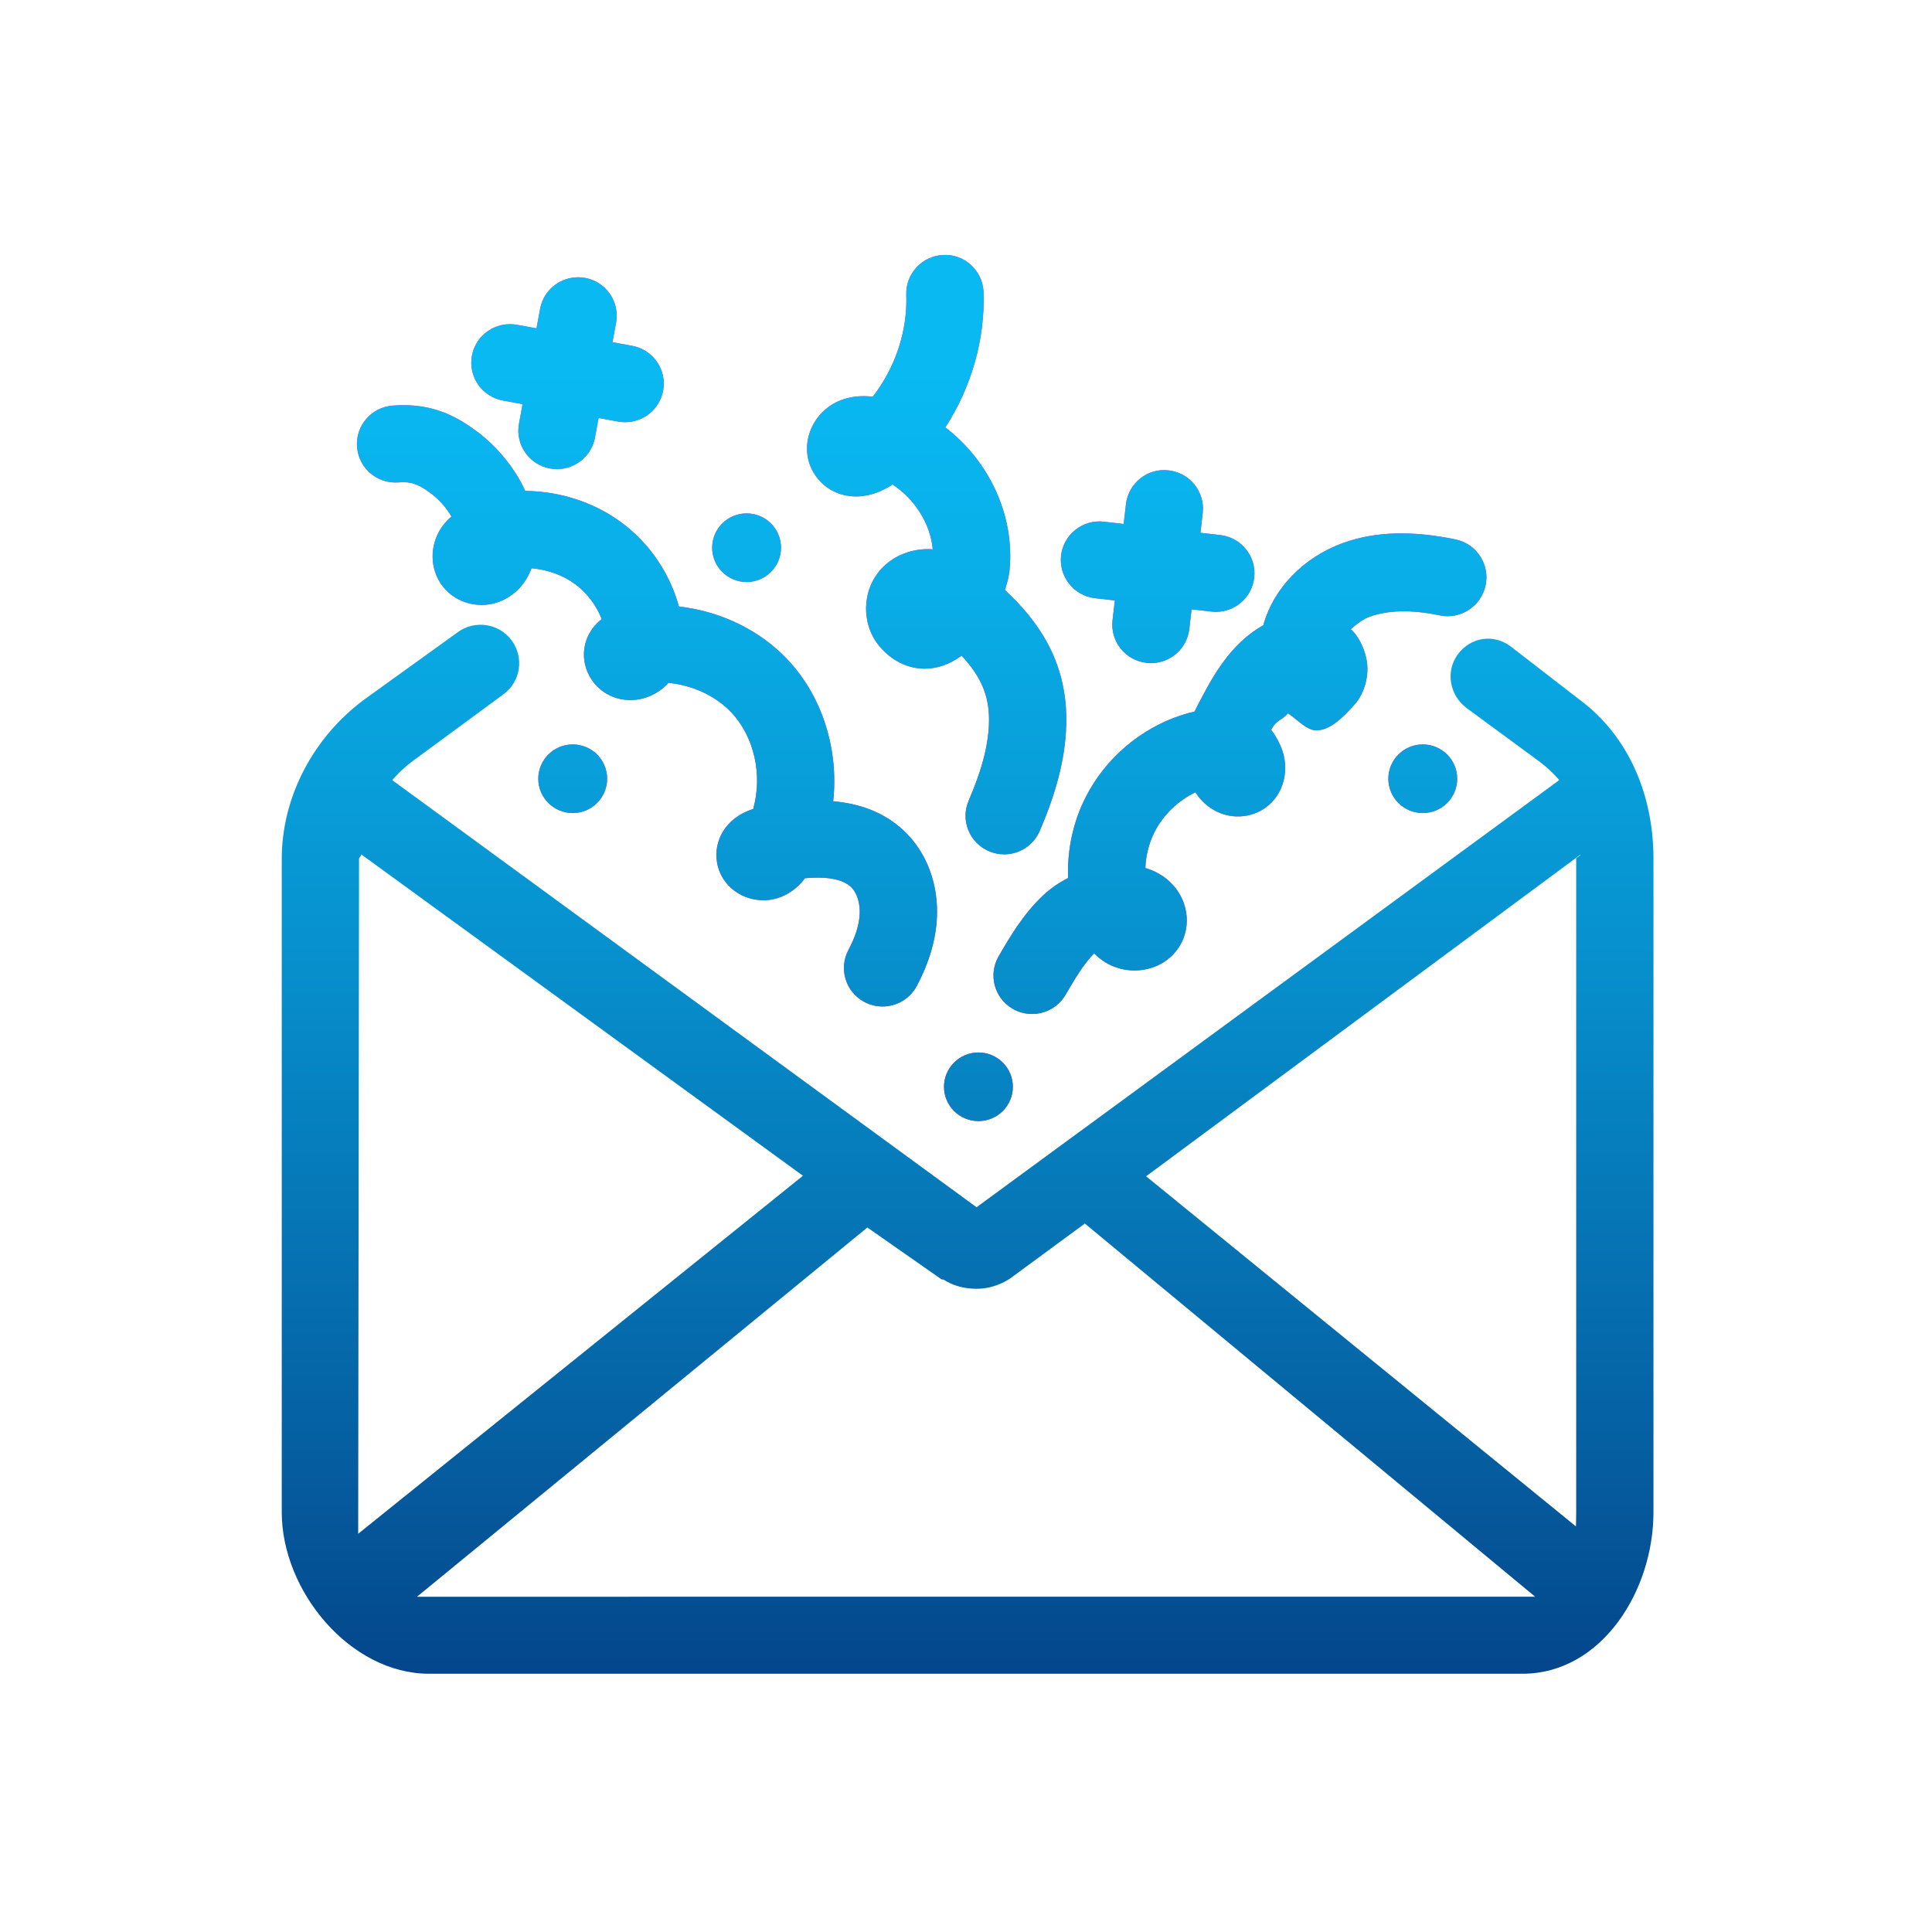
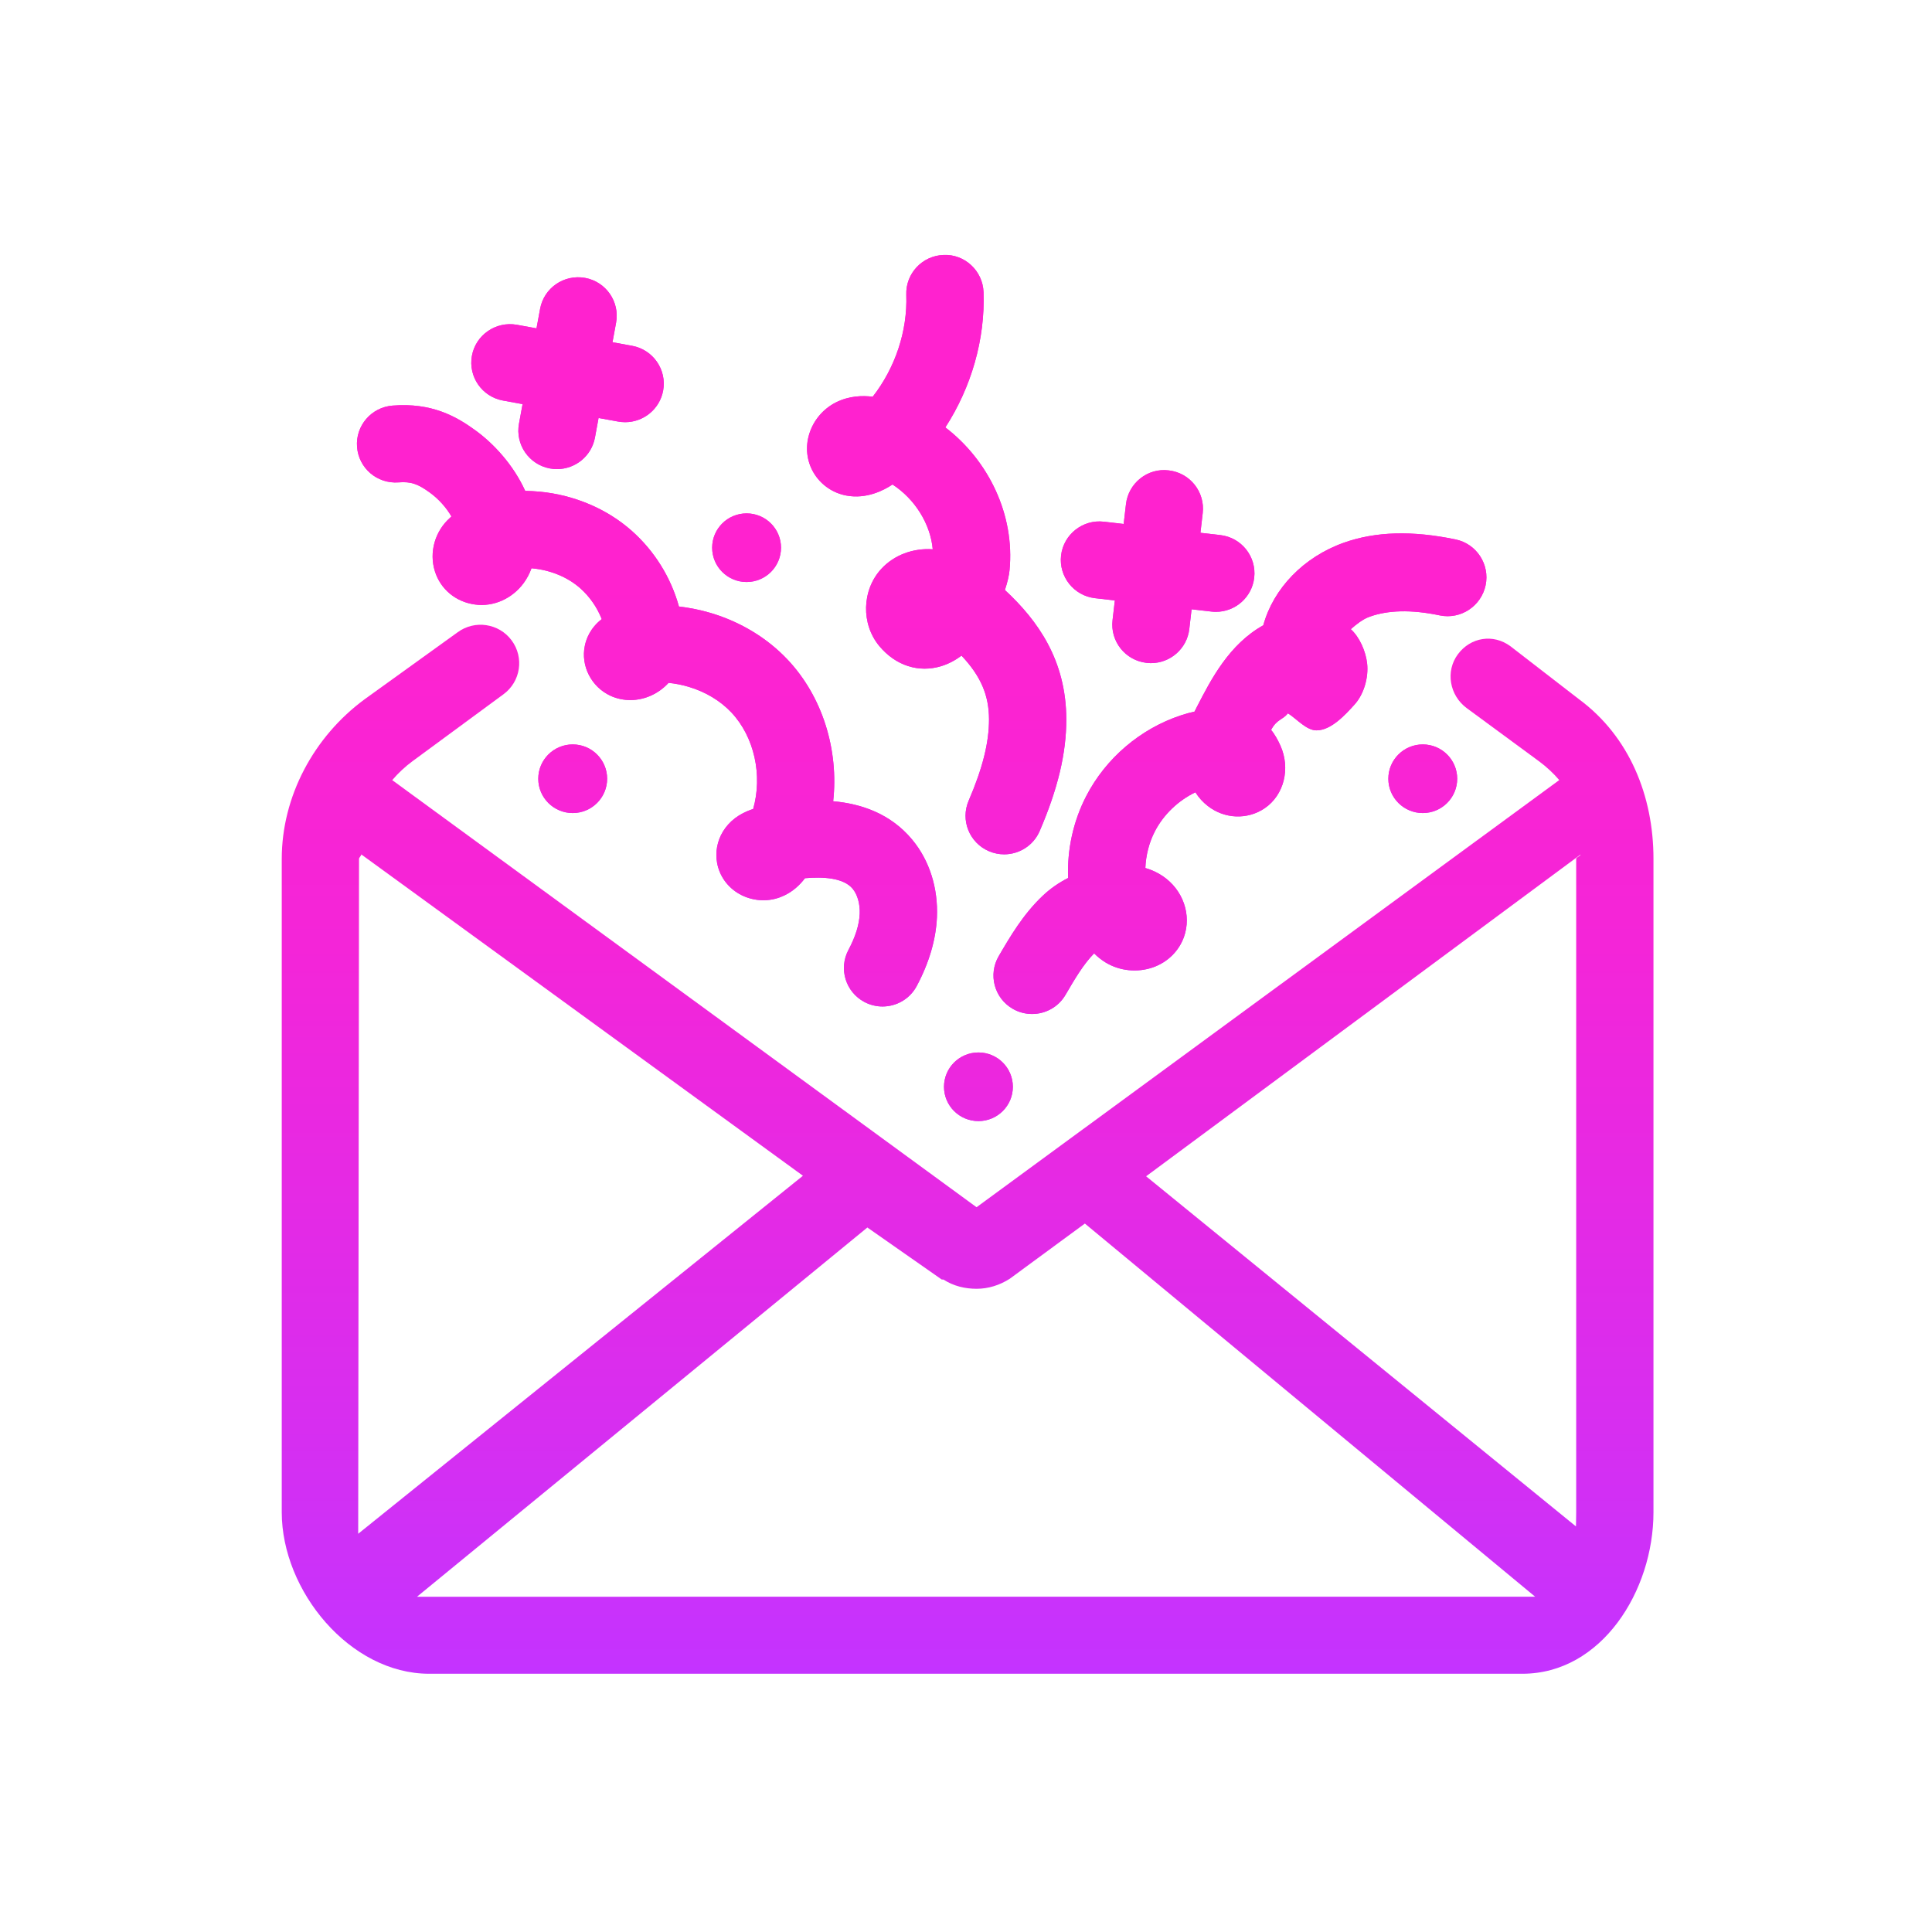
<svg xmlns="http://www.w3.org/2000/svg" width="288" height="288" viewBox="0 0 288 288" fill="none">
  <path d="M163.237 89.17L166.189 89.508L165.846 92.447C165.477 95.599 167.744 98.446 170.903 98.81C171.128 98.839 171.353 98.85 171.574 98.85C174.457 98.85 176.946 96.695 177.285 93.77L177.628 90.826L180.583 91.165C180.808 91.193 181.029 91.205 181.251 91.205C184.134 91.205 186.625 89.049 186.962 86.122C187.328 82.971 185.064 80.124 181.902 79.762L178.947 79.423L179.287 76.482C179.653 73.33 177.389 70.483 174.227 70.122C171.076 69.72 168.208 72.013 167.845 75.164L167.505 78.106L164.553 77.767C161.408 77.4 158.534 79.659 158.171 82.81C157.814 85.961 160.077 88.808 163.237 89.17Z" fill="url(#paint0_linear)" />
  <path d="M74.979 59.709L77.9 60.243L77.364 63.156C76.791 66.273 78.861 69.266 81.989 69.835C82.34 69.898 82.689 69.929 83.032 69.929C85.759 69.929 88.181 67.992 88.691 65.222L89.227 62.309L92.153 62.843C92.501 62.903 92.85 62.935 93.192 62.935C95.92 62.935 98.345 60.995 98.854 58.225C99.425 55.108 97.354 52.118 94.223 51.547L91.303 51.016L91.839 48.103C92.412 44.986 90.341 41.993 87.213 41.424C84.066 40.865 81.085 42.92 80.512 46.034L79.976 48.947L77.05 48.413C73.922 47.862 70.921 49.911 70.348 53.028C69.775 56.148 71.849 59.138 74.979 59.709Z" fill="url(#paint1_linear)" />
  <path d="M59.398 71.909C61.244 71.766 62.264 72.113 64.058 73.416C65.4 74.389 66.526 75.66 67.292 76.986C67.223 77.058 67.148 77.13 67.073 77.196C64.824 79.208 63.943 82.333 64.827 85.157C65.668 87.849 67.975 89.752 70.846 90.119C73.568 90.484 76.353 89.244 78.064 86.914C78.55 86.245 78.939 85.516 79.227 84.712C79.279 84.715 79.325 84.721 79.377 84.724C82.104 84.988 84.636 86.044 86.502 87.694C87.904 88.94 89.007 90.535 89.702 92.289C87.968 93.624 87.374 95.288 87.179 96.267C86.551 99.266 88.149 102.397 91.001 103.717C92.893 104.584 95.107 104.573 97.089 103.669C98.071 103.221 98.941 102.578 99.663 101.792C100.689 101.895 101.703 102.096 102.687 102.391C105.167 103.135 107.344 104.441 108.986 106.165C112.479 109.845 113.695 115.614 112.272 120.596C108.033 121.925 106.336 125.504 106.889 128.592C107.232 130.563 108.45 132.265 110.224 133.267C112.082 134.315 114.372 134.49 116.339 133.732C118.127 133.055 119.291 131.849 119.999 130.911C122.698 130.672 125.739 130.842 127.104 132.483C127.827 133.359 128.222 134.762 128.155 136.24C128.083 137.85 127.516 139.653 126.476 141.604C124.984 144.405 126.053 147.881 128.861 149.368C129.722 149.821 130.647 150.036 131.559 150.036C133.622 150.036 135.617 148.931 136.654 146.988C138.503 143.521 139.514 140.077 139.667 136.748C139.86 132.377 138.552 128.262 135.983 125.168C132.752 121.273 128.363 119.812 124.201 119.439C125.036 111.845 122.655 103.852 117.352 98.273C114.334 95.096 110.412 92.717 106.011 91.397C104.459 90.931 102.863 90.602 101.21 90.412C100.006 86.07 97.567 82.135 94.16 79.116C90.485 75.858 85.629 73.795 80.486 73.295C79.748 73.227 79.008 73.186 78.291 73.172C76.534 69.309 73.614 66.143 70.849 64.137C68.004 62.071 64.349 59.999 58.531 60.461C55.358 60.702 52.982 63.457 53.224 66.62C53.46 69.78 56.21 72.147 59.398 71.909Z" fill="url(#paint2_linear)" />
  <path d="M178.431 105.351C178.307 105.586 178.186 105.828 178.068 106.074C177.406 106.221 176.726 106.404 176.038 106.634C169.978 108.637 164.832 113.031 161.914 118.688C159.973 122.448 159.063 126.678 159.222 130.88C157.836 131.58 156.566 132.464 155.46 133.509C152.52 136.284 150.587 139.602 148.877 142.529C147.275 145.27 148.208 148.783 150.959 150.376C151.869 150.907 152.865 151.153 153.85 151.153C155.832 151.153 157.764 150.135 158.833 148.301C160.201 145.962 161.494 143.743 163.098 142.119C163.593 142.615 164.166 143.083 164.838 143.491C166.931 144.75 169.569 145.012 171.888 144.197C174.054 143.427 175.727 141.789 176.487 139.682C177.662 136.39 176.366 132.653 173.325 130.598C172.542 130.068 171.683 129.666 170.736 129.393C170.814 127.493 171.292 125.599 172.153 123.934C173.44 121.437 175.635 119.337 178.195 118.108C178.705 118.915 179.324 119.589 180.047 120.149C182.552 122.103 185.962 122.221 188.523 120.485C191.406 118.524 192.396 114.57 190.876 111.163C190.501 110.331 190.035 109.464 189.482 108.809C190.354 107.174 191.149 107.372 191.99 106.336C193.26 107.122 194.726 108.873 196.232 108.873C196.241 108.873 196.247 108.873 196.247 108.873C198.407 108.873 200.478 106.625 201.938 105.004C203.337 103.445 204.017 100.977 203.798 98.928C203.597 97.123 202.704 95.016 201.362 93.791C202.145 93.105 203.11 92.307 204.181 91.928C206.874 90.969 210.295 90.826 214.638 91.739C217.763 92.376 220.805 90.344 221.458 87.241C222.109 84.139 220.113 81.068 217 80.417C210.523 79.07 205.06 79.214 200.305 80.907C194.32 83.037 189.813 87.729 188.318 93.208C183.226 96.044 180.528 101.273 178.431 105.351Z" fill="url(#paint3_linear)" />
  <path d="M126.2 73.878C129.132 74.412 131.669 73.141 133.046 72.225C136.341 74.355 138.702 78.068 139.042 81.88C136.122 81.679 133.276 82.732 131.375 84.799C128.458 87.964 128.334 93.024 131.09 96.322C133.507 99.217 136.954 100.337 140.327 99.295C141.412 98.962 142.417 98.42 143.333 97.737C146.254 100.845 147.423 103.695 147.431 107.236C147.437 110.683 146.475 114.532 144.399 119.348C143.143 122.264 144.497 125.636 147.42 126.887C148.163 127.203 148.932 127.355 149.689 127.355C151.921 127.355 154.05 126.052 154.986 123.877C157.699 117.574 158.96 112.279 158.951 107.216C158.931 98.414 154.703 92.496 149.799 87.95C150.19 86.776 150.421 85.746 150.49 85.011C151.294 76.731 147.359 68.638 140.923 63.713C144.782 57.746 146.867 50.605 146.614 43.537C146.498 40.368 143.811 37.86 140.649 38.006C137.47 38.121 134.987 40.781 135.099 43.95C135.295 49.366 133.438 54.847 130.094 59.138C128.57 58.954 126.623 58.989 124.633 59.973C122.707 60.937 121.244 62.668 120.622 64.729C120.034 66.672 120.256 68.686 121.249 70.408C122.309 72.234 124.112 73.499 126.2 73.878Z" fill="url(#paint4_linear)" />
  <path d="M85.373 121.199C88.207 121.199 90.505 118.909 90.505 116.085C90.505 113.26 88.207 110.97 85.373 110.97C82.538 110.97 80.24 113.26 80.24 116.085C80.24 118.909 82.538 121.199 85.373 121.199Z" fill="url(#paint5_linear)" />
  <path d="M111.293 86.759C114.127 86.759 116.425 84.469 116.425 81.645C116.425 78.82 114.127 76.531 111.293 76.531C108.458 76.531 106.16 78.82 106.16 81.645C106.16 84.469 108.458 86.759 111.293 86.759Z" fill="url(#paint6_linear)" />
  <path d="M212.09 121.199C214.924 121.199 217.222 118.909 217.222 116.085C217.222 113.26 214.924 110.97 212.09 110.97C209.255 110.97 206.958 113.26 206.958 116.085C206.958 118.909 209.255 121.199 212.09 121.199Z" fill="url(#paint7_linear)" />
  <path d="M145.853 167.119C148.687 167.119 150.985 164.829 150.985 162.005C150.985 159.18 148.687 156.89 145.853 156.89C143.018 156.89 140.72 159.18 140.72 162.005C140.72 164.829 143.018 167.119 145.853 167.119Z" fill="url(#paint8_linear)" />
  <path d="M235.395 104.246L225.157 96.333C222.605 94.448 219.224 94.979 217.329 97.525C215.434 100.07 216.082 103.666 218.639 105.555L229.396 113.467C230.514 114.294 231.547 115.244 232.432 116.286L145.574 179.959L58.468 116.291C59.358 115.25 60.369 114.3 61.489 113.473L75.06 103.488C77.62 101.606 78.159 98.012 76.269 95.461C74.383 92.915 70.774 92.367 68.214 94.255L54.35 104.24C46.801 109.794 42 118.694 42 128.044V225.429C42 237.17 52.181 249.503 63.966 249.503H226.945C238.727 249.503 246.48 237.17 246.48 225.426V128.012C246.48 118.685 242.909 109.8 235.395 104.246ZM234.96 128.012V225.426C234.96 226.324 234.923 227.538 234.923 227.538L170.849 175.347L235.611 127.384C235.62 127.593 234.96 127.8 234.96 128.012ZM119.691 175.267L53.396 228.635C53.396 227.891 53.52 128.044 53.52 128.044C53.52 127.817 53.849 127.594 53.857 127.367L119.691 175.267ZM62.16 238.023L129.296 182.982L140.378 190.733L140.64 190.742C142.144 191.718 143.866 192.117 145.588 192.117C147.313 192.117 149.033 191.586 150.539 190.61L161.719 182.393L228.843 238.02C228.843 238.02 62.203 238.023 62.16 238.023Z" fill="url(#paint9_linear)" />
  <path d="M163.237 89.17L166.189 89.508L165.846 92.447C165.478 95.599 167.744 98.446 170.904 98.81C171.128 98.839 171.353 98.85 171.575 98.85C174.457 98.85 176.946 96.695 177.286 93.77L177.628 90.826L180.583 91.165C180.808 91.193 181.03 91.205 181.251 91.205C184.134 91.205 186.625 89.049 186.962 86.122C187.328 82.971 185.064 80.124 181.902 79.762L178.947 79.423L179.287 76.482C179.653 73.33 177.389 70.483 174.227 70.122C171.076 69.72 168.208 72.013 167.845 75.164L167.505 78.106L164.553 77.767C161.408 77.4 158.534 79.659 158.171 82.81C157.814 85.961 160.078 88.808 163.237 89.17Z" fill="url(#paint10_linear)" />
  <path d="M74.979 59.709L77.9 60.243L77.364 63.156C76.791 66.273 78.862 69.266 81.989 69.835C82.341 69.898 82.689 69.929 83.032 69.929C85.759 69.929 88.181 67.992 88.691 65.222L89.227 62.309L92.153 62.843C92.501 62.903 92.85 62.935 93.192 62.935C95.92 62.935 98.345 60.995 98.855 58.225C99.425 55.108 97.354 52.118 94.224 51.547L91.303 51.016L91.839 48.103C92.412 44.986 90.341 41.993 87.214 41.424C84.066 40.865 81.085 42.92 80.512 46.034L79.976 48.947L77.05 48.413C73.922 47.862 70.921 49.911 70.348 53.028C69.775 56.148 71.849 59.138 74.979 59.709Z" fill="url(#paint11_linear)" />
  <path d="M59.398 71.909C61.244 71.766 62.264 72.113 64.058 73.416C65.4 74.389 66.526 75.66 67.292 76.986C67.223 77.058 67.148 77.13 67.073 77.196C64.824 79.208 63.943 82.333 64.827 85.157C65.668 87.849 67.975 89.752 70.846 90.119C73.568 90.484 76.353 89.244 78.064 86.914C78.55 86.245 78.939 85.516 79.227 84.712C79.279 84.715 79.325 84.721 79.377 84.724C82.104 84.988 84.636 86.044 86.502 87.694C87.904 88.94 89.007 90.535 89.702 92.289C87.968 93.624 87.374 95.288 87.179 96.267C86.551 99.266 88.149 102.397 91.001 103.717C92.893 104.584 95.107 104.573 97.089 103.669C98.071 103.221 98.941 102.578 99.663 101.792C100.689 101.895 101.703 102.096 102.687 102.391C105.167 103.135 107.344 104.441 108.986 106.165C112.479 109.845 113.695 115.614 112.272 120.596C108.033 121.925 106.336 125.504 106.889 128.592C107.232 130.563 108.45 132.265 110.224 133.267C112.082 134.315 114.372 134.49 116.339 133.732C118.127 133.055 119.291 131.849 119.999 130.911C122.698 130.672 125.739 130.842 127.104 132.483C127.827 133.359 128.222 134.762 128.155 136.24C128.083 137.85 127.516 139.653 126.476 141.604C124.984 144.405 126.053 147.881 128.861 149.368C129.722 149.821 130.647 150.036 131.559 150.036C133.622 150.036 135.617 148.931 136.654 146.988C138.503 143.521 139.514 140.077 139.667 136.748C139.86 132.377 138.552 128.262 135.983 125.168C132.752 121.273 128.363 119.812 124.201 119.439C125.036 111.845 122.655 103.852 117.352 98.273C114.334 95.096 110.412 92.717 106.011 91.397C104.459 90.931 102.863 90.602 101.21 90.412C100.006 86.07 97.567 82.135 94.16 79.116C90.485 75.858 85.629 73.795 80.486 73.295C79.748 73.227 79.008 73.186 78.291 73.172C76.534 69.309 73.614 66.143 70.849 64.137C68.004 62.071 64.349 59.999 58.531 60.461C55.358 60.702 52.982 63.457 53.224 66.62C53.46 69.78 56.21 72.147 59.398 71.909Z" fill="url(#paint12_linear)" />
  <path d="M178.431 105.351C178.307 105.586 178.186 105.828 178.068 106.074C177.406 106.221 176.726 106.404 176.038 106.634C169.978 108.637 164.832 113.031 161.914 118.688C159.973 122.448 159.063 126.678 159.222 130.88C157.836 131.58 156.566 132.464 155.46 133.509C152.52 136.284 150.587 139.602 148.877 142.529C147.275 145.27 148.208 148.783 150.959 150.376C151.869 150.907 152.865 151.153 153.85 151.153C155.832 151.153 157.764 150.135 158.833 148.301C160.201 145.962 161.494 143.743 163.098 142.119C163.593 142.615 164.166 143.083 164.838 143.491C166.931 144.75 169.569 145.012 171.888 144.197C174.054 143.427 175.727 141.789 176.487 139.682C177.662 136.39 176.366 132.653 173.325 130.598C172.542 130.068 171.683 129.666 170.736 129.393C170.814 127.493 171.292 125.599 172.153 123.934C173.44 121.437 175.635 119.337 178.195 118.108C178.705 118.915 179.324 119.589 180.047 120.149C182.552 122.103 185.962 122.221 188.523 120.485C191.406 118.524 192.396 114.57 190.876 111.163C190.501 110.331 190.035 109.464 189.482 108.809C190.354 107.174 191.149 107.372 191.99 106.336C193.26 107.122 194.726 108.873 196.232 108.873C196.241 108.873 196.247 108.873 196.247 108.873C198.407 108.873 200.478 106.625 201.938 105.004C203.337 103.445 204.017 100.977 203.798 98.928C203.597 97.123 202.704 95.016 201.362 93.791C202.145 93.105 203.11 92.307 204.181 91.928C206.874 90.969 210.295 90.826 214.638 91.739C217.763 92.376 220.805 90.344 221.458 87.241C222.109 84.139 220.113 81.068 217 80.417C210.523 79.07 205.06 79.214 200.305 80.907C194.32 83.037 189.813 87.729 188.318 93.208C183.226 96.044 180.528 101.273 178.431 105.351Z" fill="url(#paint13_linear)" />
  <path d="M126.2 73.878C129.132 74.412 131.669 73.141 133.046 72.225C136.341 74.355 138.702 78.068 139.042 81.88C136.122 81.679 133.277 82.732 131.376 84.799C128.458 87.964 128.334 93.024 131.091 96.322C133.507 99.217 136.954 100.337 140.327 99.295C141.413 98.962 142.418 98.42 143.333 97.737C146.254 100.845 147.423 103.695 147.432 107.236C147.437 110.683 146.476 114.532 144.399 119.348C143.143 122.264 144.497 125.636 147.42 126.887C148.163 127.203 148.932 127.355 149.69 127.355C151.922 127.355 154.05 126.052 154.986 123.877C157.699 117.574 158.96 112.279 158.952 107.216C158.932 98.414 154.704 92.496 149.799 87.95C150.191 86.776 150.421 85.746 150.49 85.011C151.294 76.731 147.36 68.638 140.923 63.713C144.782 57.746 146.867 50.605 146.614 43.537C146.499 40.368 143.812 37.86 140.649 38.006C137.47 38.121 134.987 40.781 135.1 43.95C135.295 49.366 133.438 54.847 130.094 59.138C128.571 58.954 126.624 58.989 124.634 59.973C122.707 60.937 121.244 62.668 120.622 64.729C120.034 66.672 120.256 68.686 121.25 70.408C122.309 72.234 124.112 73.499 126.2 73.878Z" fill="url(#paint14_linear)" />
  <path d="M85.373 121.199C88.207 121.199 90.505 118.909 90.505 116.085C90.505 113.26 88.207 110.97 85.373 110.97C82.538 110.97 80.24 113.26 80.24 116.085C80.24 118.909 82.538 121.199 85.373 121.199Z" fill="url(#paint15_linear)" />
  <path d="M111.293 86.759C114.127 86.759 116.425 84.469 116.425 81.645C116.425 78.82 114.127 76.531 111.293 76.531C108.458 76.531 106.161 78.82 106.161 81.645C106.161 84.469 108.458 86.759 111.293 86.759Z" fill="url(#paint16_linear)" />
  <path d="M212.09 121.199C214.924 121.199 217.222 118.909 217.222 116.085C217.222 113.26 214.924 110.97 212.09 110.97C209.256 110.97 206.958 113.26 206.958 116.085C206.958 118.909 209.256 121.199 212.09 121.199Z" fill="url(#paint17_linear)" />
  <path d="M145.853 167.119C148.687 167.119 150.985 164.829 150.985 162.005C150.985 159.18 148.687 156.89 145.853 156.89C143.018 156.89 140.72 159.18 140.72 162.005C140.72 164.829 143.018 167.119 145.853 167.119Z" fill="url(#paint18_linear)" />
  <defs>
    <linearGradient id="paint0_linear" x1="172.567" y1="98.85" x2="172.567" y2="70.076" gradientUnits="userSpaceOnUse">
      <stop stop-color="#C433FF" />
      <stop offset="0.258" stop-color="#D72EF0" />
      <stop offset="0.73" stop-color="#F425D8" />
      <stop offset="1" stop-color="#FF22CF" />
    </linearGradient>
    <linearGradient id="paint1_linear" x1="84.601" y1="69.929" x2="84.601" y2="41.333" gradientUnits="userSpaceOnUse">
      <stop stop-color="#C433FF" />
      <stop offset="0.258" stop-color="#D72EF0" />
      <stop offset="0.73" stop-color="#F425D8" />
      <stop offset="1" stop-color="#FF22CF" />
    </linearGradient>
    <linearGradient id="paint2_linear" x1="96.446" y1="150.036" x2="96.446" y2="60.396" gradientUnits="userSpaceOnUse">
      <stop stop-color="#C433FF" />
      <stop offset="0.258" stop-color="#D72EF0" />
      <stop offset="0.73" stop-color="#F425D8" />
      <stop offset="1" stop-color="#FF22CF" />
    </linearGradient>
    <linearGradient id="paint3_linear" x1="184.837" y1="151.153" x2="184.837" y2="79.51" gradientUnits="userSpaceOnUse">
      <stop stop-color="#C433FF" />
      <stop offset="0.258" stop-color="#D72EF0" />
      <stop offset="0.73" stop-color="#F425D8" />
      <stop offset="1" stop-color="#FF22CF" />
    </linearGradient>
    <linearGradient id="paint4_linear" x1="139.626" y1="127.355" x2="139.626" y2="38" gradientUnits="userSpaceOnUse">
      <stop stop-color="#C433FF" />
      <stop offset="0.258" stop-color="#D72EF0" />
      <stop offset="0.73" stop-color="#F425D8" />
      <stop offset="1" stop-color="#FF22CF" />
    </linearGradient>
    <linearGradient id="paint5_linear" x1="85.373" y1="121.199" x2="85.373" y2="110.97" gradientUnits="userSpaceOnUse">
      <stop stop-color="#C433FF" />
      <stop offset="0.258" stop-color="#D72EF0" />
      <stop offset="0.73" stop-color="#F425D8" />
      <stop offset="1" stop-color="#FF22CF" />
    </linearGradient>
    <linearGradient id="paint6_linear" x1="111.293" y1="86.759" x2="111.293" y2="76.531" gradientUnits="userSpaceOnUse">
      <stop stop-color="#C433FF" />
      <stop offset="0.258" stop-color="#D72EF0" />
      <stop offset="0.73" stop-color="#F425D8" />
      <stop offset="1" stop-color="#FF22CF" />
    </linearGradient>
    <linearGradient id="paint7_linear" x1="212.09" y1="121.199" x2="212.09" y2="110.97" gradientUnits="userSpaceOnUse">
      <stop stop-color="#C433FF" />
      <stop offset="0.258" stop-color="#D72EF0" />
      <stop offset="0.73" stop-color="#F425D8" />
      <stop offset="1" stop-color="#FF22CF" />
    </linearGradient>
    <linearGradient id="paint8_linear" x1="145.853" y1="167.119" x2="145.853" y2="156.89" gradientUnits="userSpaceOnUse">
      <stop stop-color="#C433FF" />
      <stop offset="0.258" stop-color="#D72EF0" />
      <stop offset="0.73" stop-color="#F425D8" />
      <stop offset="1" stop-color="#FF22CF" />
    </linearGradient>
    <linearGradient id="paint9_linear" x1="144.24" y1="249.503" x2="144.24" y2="37.997" gradientUnits="userSpaceOnUse">
-       <stop stop-color="#04468B" />
-       <stop offset="0.174" stop-color="#0561A3" />
-       <stop offset="0.513" stop-color="#0791CE" />
-       <stop offset="0.772" stop-color="#09AEE8" />
-       <stop offset="0.919" stop-color="#09B9F2" />
+       <stop stop-color="#C433FF" />
+       <stop offset="0.174" stop-color="#D72EF0" />
+       <stop offset="0.513" stop-color="#F425D8" />
+       <stop offset="0.772" stop-color="#FF22CF" />
+       <stop offset="0.919" stop-color="#FF22CF" />
    </linearGradient>
    <linearGradient id="paint10_linear" x1="172.568" y1="249.503" x2="172.568" y2="37.997" gradientUnits="userSpaceOnUse">
-       <stop stop-color="#04468B" />
-       <stop offset="0.174" stop-color="#0561A3" />
-       <stop offset="0.513" stop-color="#0791CE" />
-       <stop offset="0.772" stop-color="#09AEE8" />
-       <stop offset="0.919" stop-color="#09B9F2" />
+       <stop stop-color="#C433FF" />
+       <stop offset="0.174" stop-color="#D72EF0" />
+       <stop offset="0.513" stop-color="#F425D8" />
+       <stop offset="0.772" stop-color="#FF22CF" />
+       <stop offset="0.919" stop-color="#FF22CF" />
    </linearGradient>
    <linearGradient id="paint11_linear" x1="84.601" y1="249.502" x2="84.601" y2="37.996" gradientUnits="userSpaceOnUse">
-       <stop stop-color="#04468B" />
-       <stop offset="0.174" stop-color="#0561A3" />
-       <stop offset="0.513" stop-color="#0791CE" />
-       <stop offset="0.772" stop-color="#09AEE8" />
-       <stop offset="0.919" stop-color="#09B9F2" />
+       <stop stop-color="#C433FF" />
+       <stop offset="0.174" stop-color="#D72EF0" />
+       <stop offset="0.513" stop-color="#F425D8" />
+       <stop offset="0.772" stop-color="#FF22CF" />
+       <stop offset="0.919" stop-color="#FF22CF" />
    </linearGradient>
    <linearGradient id="paint12_linear" x1="96.446" y1="249.502" x2="96.446" y2="37.996" gradientUnits="userSpaceOnUse">
-       <stop stop-color="#04468B" />
-       <stop offset="0.174" stop-color="#0561A3" />
-       <stop offset="0.513" stop-color="#0791CE" />
-       <stop offset="0.772" stop-color="#09AEE8" />
-       <stop offset="0.919" stop-color="#09B9F2" />
+       <stop stop-color="#C433FF" />
+       <stop offset="0.174" stop-color="#D72EF0" />
+       <stop offset="0.513" stop-color="#F425D8" />
+       <stop offset="0.772" stop-color="#FF22CF" />
+       <stop offset="0.919" stop-color="#FF22CF" />
    </linearGradient>
    <linearGradient id="paint13_linear" x1="184.837" y1="249.503" x2="184.837" y2="37.997" gradientUnits="userSpaceOnUse">
-       <stop stop-color="#04468B" />
-       <stop offset="0.174" stop-color="#0561A3" />
-       <stop offset="0.513" stop-color="#0791CE" />
-       <stop offset="0.772" stop-color="#09AEE8" />
-       <stop offset="0.919" stop-color="#09B9F2" />
+       <stop stop-color="#C433FF" />
+       <stop offset="0.174" stop-color="#D72EF0" />
+       <stop offset="0.513" stop-color="#F425D8" />
+       <stop offset="0.772" stop-color="#FF22CF" />
+       <stop offset="0.919" stop-color="#FF22CF" />
    </linearGradient>
    <linearGradient id="paint14_linear" x1="139.626" y1="249.502" x2="139.626" y2="37.996" gradientUnits="userSpaceOnUse">
-       <stop stop-color="#04468B" />
-       <stop offset="0.174" stop-color="#0561A3" />
-       <stop offset="0.513" stop-color="#0791CE" />
-       <stop offset="0.772" stop-color="#09AEE8" />
-       <stop offset="0.919" stop-color="#09B9F2" />
+       <stop stop-color="#C433FF" />
+       <stop offset="0.174" stop-color="#D72EF0" />
+       <stop offset="0.513" stop-color="#F425D8" />
+       <stop offset="0.772" stop-color="#FF22CF" />
+       <stop offset="0.919" stop-color="#FF22CF" />
    </linearGradient>
    <linearGradient id="paint15_linear" x1="85.373" y1="249.502" x2="85.373" y2="37.997" gradientUnits="userSpaceOnUse">
-       <stop stop-color="#04468B" />
-       <stop offset="0.174" stop-color="#0561A3" />
-       <stop offset="0.513" stop-color="#0791CE" />
-       <stop offset="0.772" stop-color="#09AEE8" />
-       <stop offset="0.919" stop-color="#09B9F2" />
+       <stop stop-color="#C433FF" />
+       <stop offset="0.174" stop-color="#D72EF0" />
+       <stop offset="0.513" stop-color="#F425D8" />
+       <stop offset="0.772" stop-color="#FF22CF" />
+       <stop offset="0.919" stop-color="#FF22CF" />
    </linearGradient>
    <linearGradient id="paint16_linear" x1="111.293" y1="249.502" x2="111.293" y2="37.997" gradientUnits="userSpaceOnUse">
-       <stop stop-color="#04468B" />
-       <stop offset="0.174" stop-color="#0561A3" />
-       <stop offset="0.513" stop-color="#0791CE" />
-       <stop offset="0.772" stop-color="#09AEE8" />
-       <stop offset="0.919" stop-color="#09B9F2" />
+       <stop stop-color="#C433FF" />
+       <stop offset="0.174" stop-color="#D72EF0" />
+       <stop offset="0.513" stop-color="#F425D8" />
+       <stop offset="0.772" stop-color="#FF22CF" />
+       <stop offset="0.919" stop-color="#FF22CF" />
    </linearGradient>
    <linearGradient id="paint17_linear" x1="212.09" y1="249.502" x2="212.09" y2="37.997" gradientUnits="userSpaceOnUse">
-       <stop stop-color="#04468B" />
-       <stop offset="0.174" stop-color="#0561A3" />
-       <stop offset="0.513" stop-color="#0791CE" />
-       <stop offset="0.772" stop-color="#09AEE8" />
-       <stop offset="0.919" stop-color="#09B9F2" />
+       <stop stop-color="#C433FF" />
+       <stop offset="0.174" stop-color="#D72EF0" />
+       <stop offset="0.513" stop-color="#F425D8" />
+       <stop offset="0.772" stop-color="#FF22CF" />
+       <stop offset="0.919" stop-color="#FF22CF" />
    </linearGradient>
    <linearGradient id="paint18_linear" x1="145.853" y1="249.502" x2="145.853" y2="37.997" gradientUnits="userSpaceOnUse">
-       <stop stop-color="#04468B" />
-       <stop offset="0.174" stop-color="#0561A3" />
-       <stop offset="0.513" stop-color="#0791CE" />
-       <stop offset="0.772" stop-color="#09AEE8" />
-       <stop offset="0.919" stop-color="#09B9F2" />
+       <stop stop-color="#C433FF" />
+       <stop offset="0.174" stop-color="#D72EF0" />
+       <stop offset="0.513" stop-color="#F425D8" />
+       <stop offset="0.772" stop-color="#FF22CF" />
+       <stop offset="0.919" stop-color="#FF22CF" />
    </linearGradient>
  </defs>
</svg>
